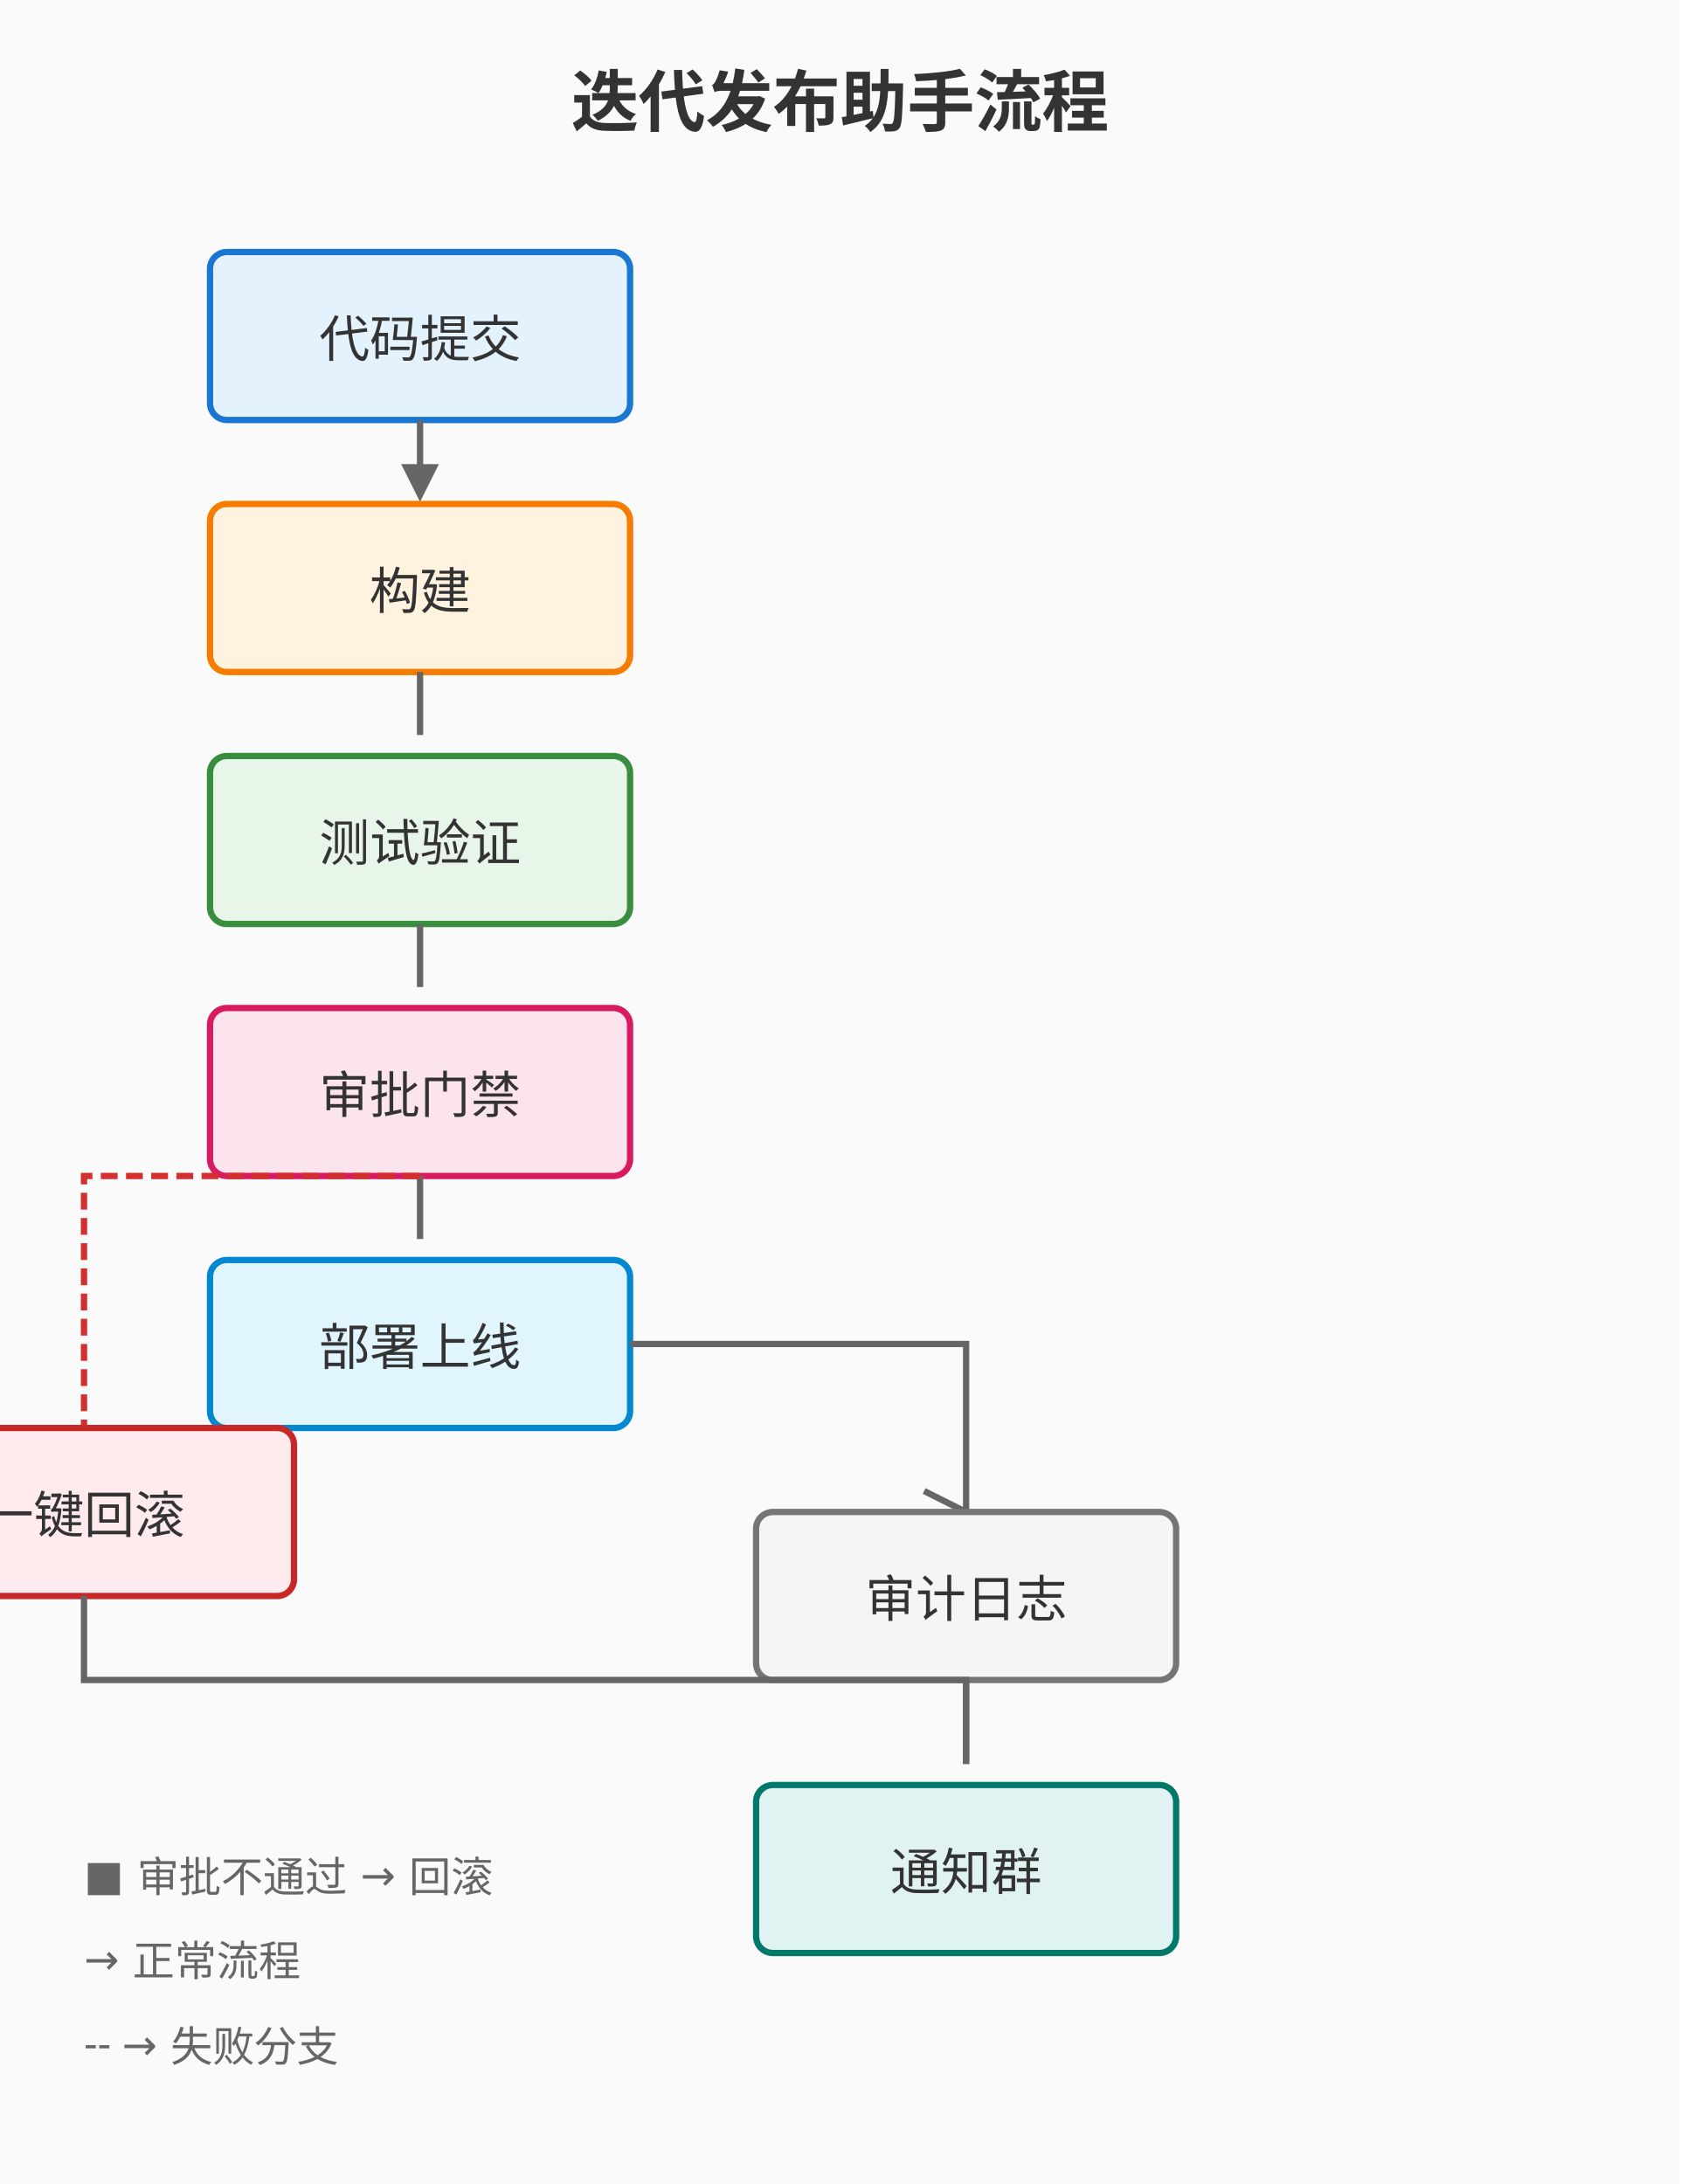
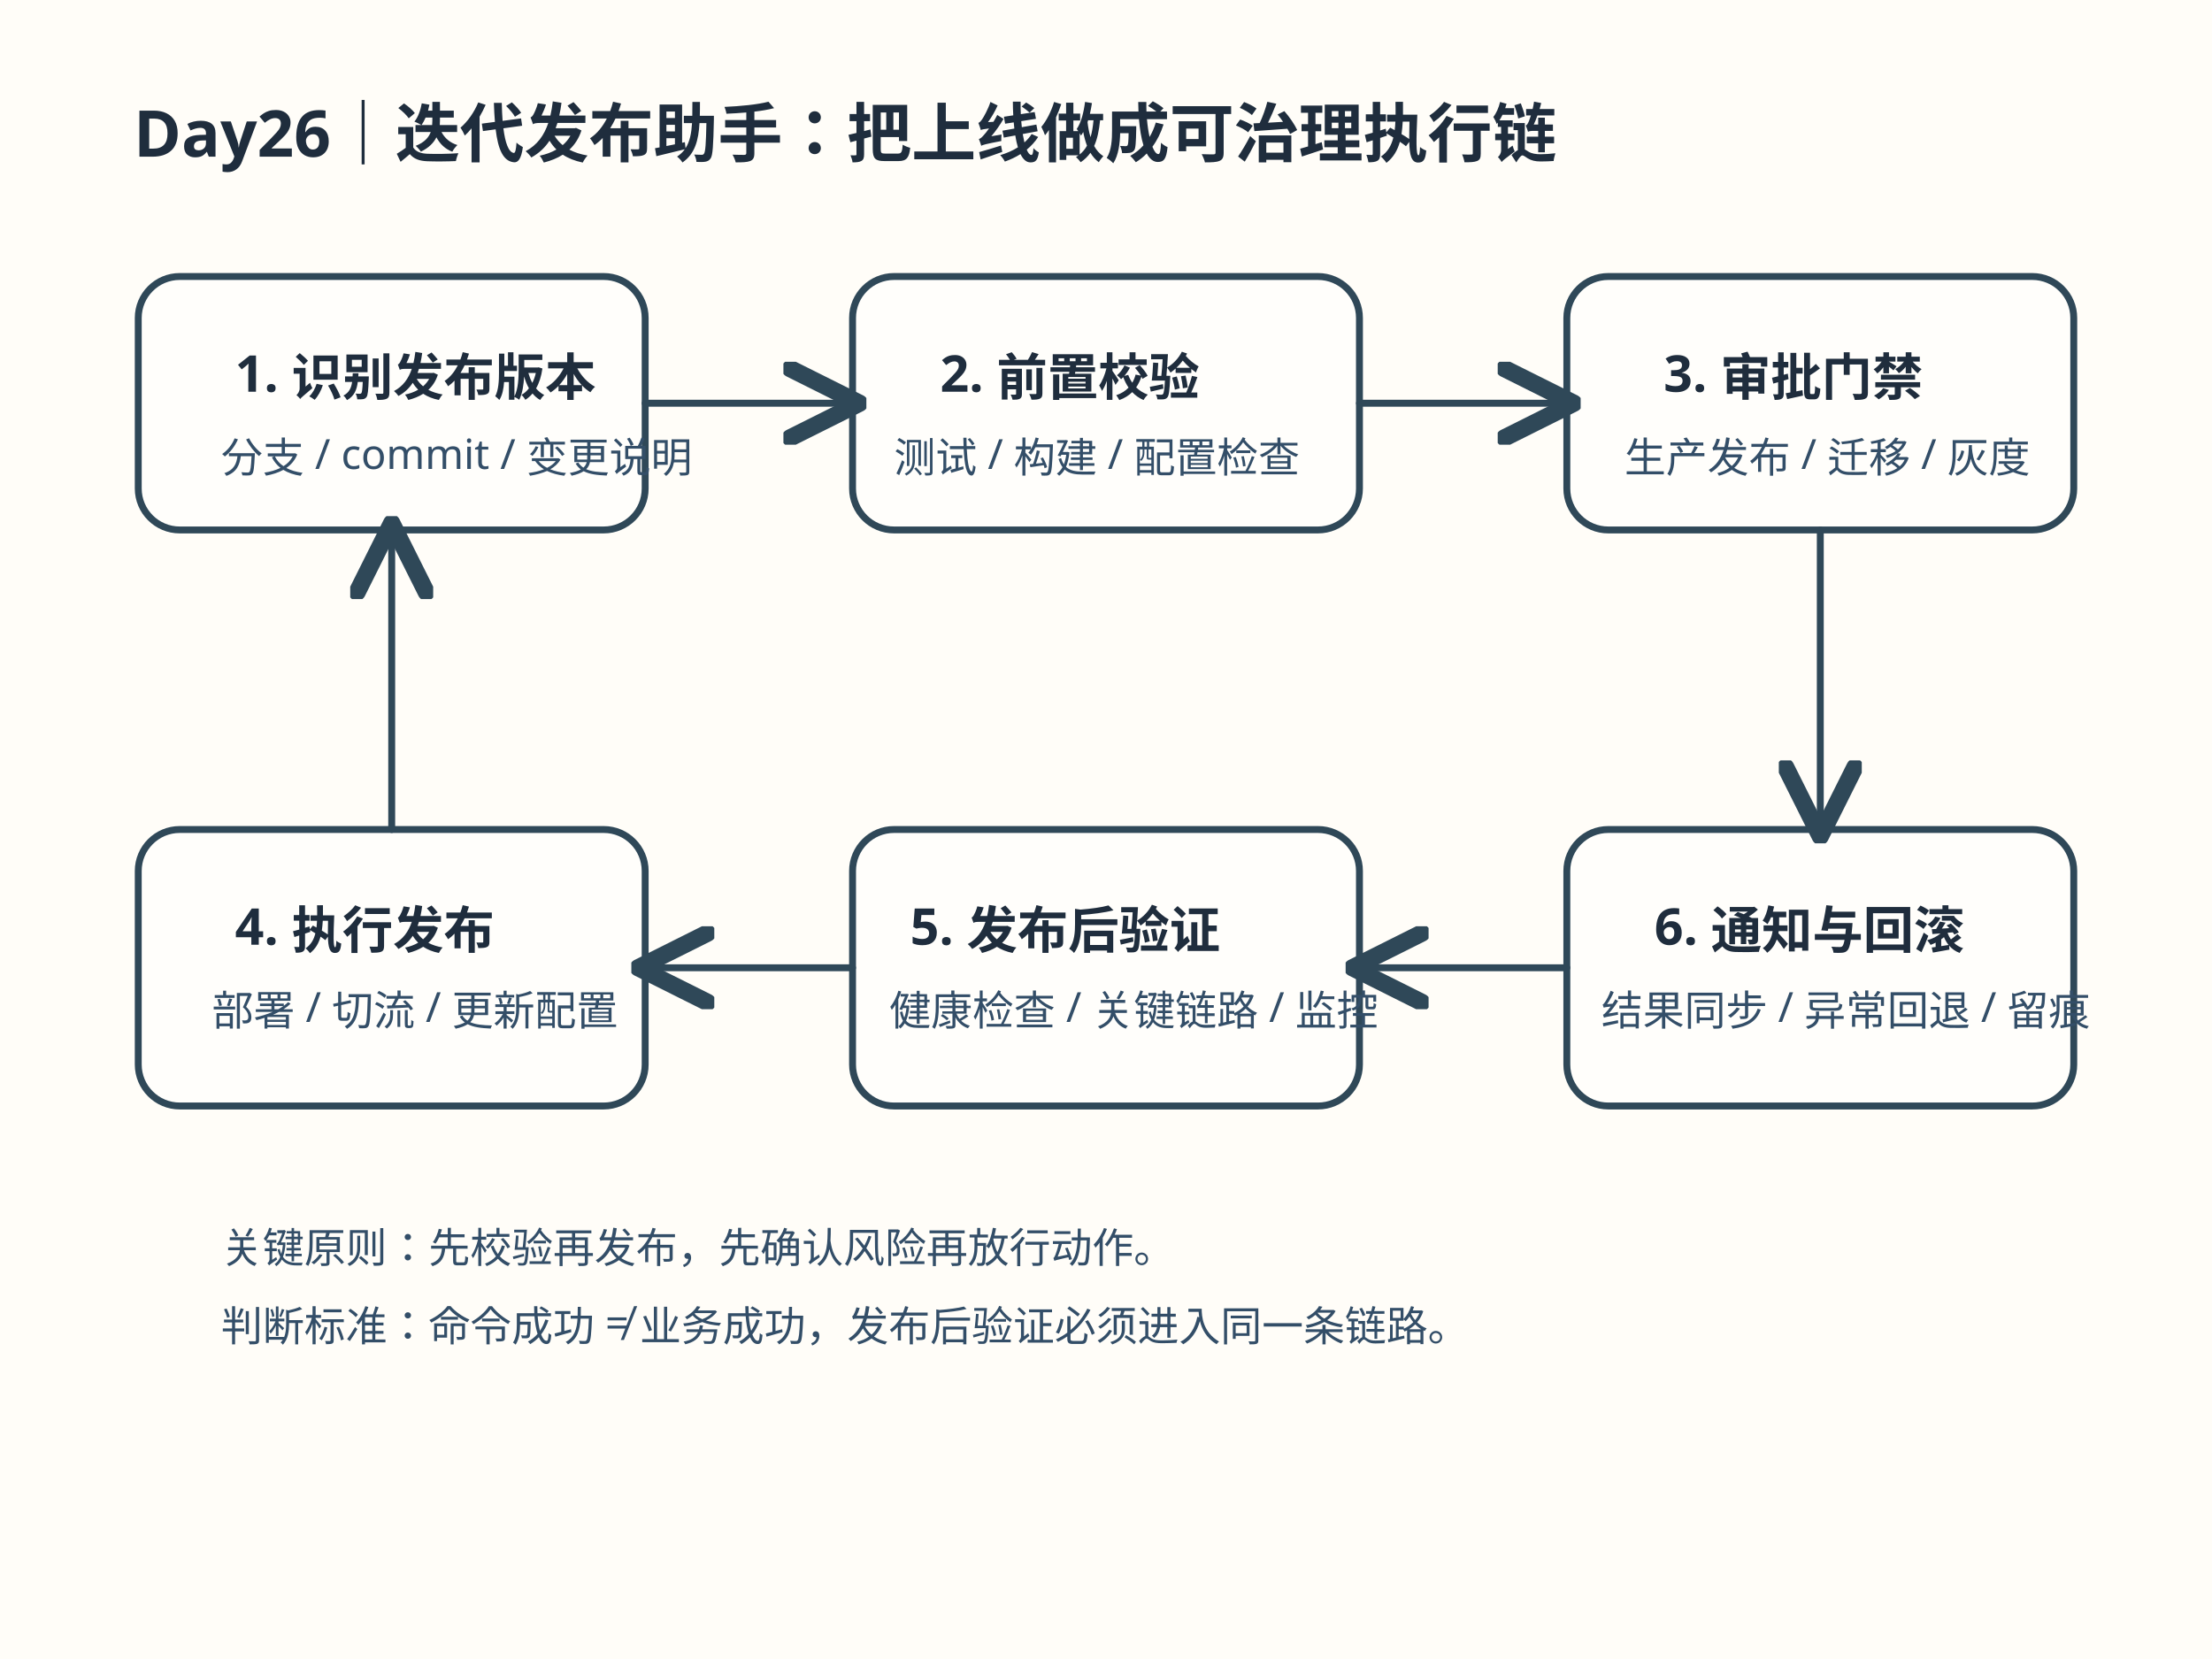
- <svg xmlns="http://www.w3.org/2000/svg" viewBox="0 0 400 520" font-family="HanziPen SC, Hannotate SC, KaiTi, STKaiti, PingFang SC, sans-serif">
-   <rect width="400" height="520" fill="#fafafa" />
-   <text x="200" y="30" text-anchor="middle" font-size="16" font-weight="bold" fill="#333">迭代发布助手流程</text>
-   <g transform="translate(50, 60)">
-     <rect x="0" y="0" width="100" height="40" rx="4" fill="#e3f2fd" stroke="#1976d2" stroke-width="1.5" />
-     <text x="50" y="25" text-anchor="middle" font-size="12" fill="#333">代码提交</text>
-     <path d="M50 40 L50 55" stroke="#666" stroke-width="1.5" fill="none" marker-end="url(#arrow)" />
-     <rect x="0" y="60" width="100" height="40" rx="4" fill="#fff3e0" stroke="#f57c00" stroke-width="1.5" />
-     <text x="50" y="85" text-anchor="middle" font-size="12" fill="#333">构建</text>
-     <path d="M50 100 L50 115" stroke="#666" stroke-width="1.5" fill="none" />
-     <rect x="0" y="120" width="100" height="40" rx="4" fill="#e8f5e9" stroke="#388e3c" stroke-width="1.5" />
-     <text x="50" y="145" text-anchor="middle" font-size="12" fill="#333">测试验证</text>
-     <path d="M50 160 L50 175" stroke="#666" stroke-width="1.5" fill="none" />
-     <rect x="0" y="180" width="100" height="40" rx="4" fill="#fce4ec" stroke="#d81b60" stroke-width="1.5" />
-     <text x="50" y="205" text-anchor="middle" font-size="12" fill="#333">审批门禁</text>
-     <path d="M50 220 L50 235" stroke="#666" stroke-width="1.5" fill="none" />
-     <rect x="0" y="240" width="100" height="40" rx="4" fill="#e1f5fe" stroke="#0288d1" stroke-width="1.5" />
-     <text x="50" y="265" text-anchor="middle" font-size="12" fill="#333">部署上线</text>
-     <path d="M100 260 L180 260 L180 300" stroke="#666" stroke-width="1.5" fill="none" />
-     <path d="M180 300 L170 295 M180 300 L170 305" stroke="#666" stroke-width="1.5" />
-     <rect x="130" y="300" width="100" height="40" rx="4" fill="#f5f5f5" stroke="#757575" stroke-width="1.5" />
-     <text x="180" y="325" text-anchor="middle" font-size="12" fill="#333">审计日志</text>
-     <path d="M180 340 L180 360" stroke="#666" stroke-width="1.5" fill="none" />
-     <rect x="130" y="365" width="100" height="40" rx="4" fill="#e0f2f1" stroke="#00796b" stroke-width="1.5" />
-     <text x="180" y="390" text-anchor="middle" font-size="12" fill="#333">通知群</text>
-     <path d="M50 220 L-30 220 L-30 300" stroke="#d32f2f" stroke-width="1.5" fill="none" stroke-dasharray="4,2" />
-     <path d="M-30 300 L-20 295 M-30 300 L-20 305" stroke="#d32f2f" stroke-width="1.5" />
-     <rect x="-80" y="280" width="100" height="40" rx="4" fill="#ffebee" stroke="#c62828" stroke-width="1.5" />
-     <text x="-30" y="305" text-anchor="middle" font-size="12" fill="#333">一键回滚</text>
-     <path d="M-30 320 L-30 340 L180 340 L180 360" stroke="#666" stroke-width="1.5" fill="none" />
-   </g>
-   <g transform="translate(20, 450)">
-     <text x="0" y="0" font-size="10" fill="#666">■ 审批不通过 → 回滚</text>
-     <text x="0" y="20" font-size="10" fill="#666">→ 正常流程</text>
-     <text x="0" y="40" font-size="10" fill="#666">-- → 失败分支</text>
-   </g>
+ <svg xmlns="http://www.w3.org/2000/svg" width="960" height="720" viewBox="0 0 960 720">
  <defs>
-     <marker id="arrow" markerWidth="6" markerHeight="6" refX="3" refY="3" orient="auto">
-       <path d="M0,0 L6,3 L0,6 Z" fill="#666" />
+     <marker id="arrow" markerWidth="12" markerHeight="12" refX="10" refY="6" orient="auto" markerUnits="strokeWidth">
+       <path d="M1,1 L11,6 L1,11" fill="none" stroke="#2f4858" stroke-width="2.5" stroke-linecap="round" stroke-linejoin="round" />
    </marker>
+     <style>
+       .bg { fill: #fffdf8; }
+       .box { fill: #fffefb; stroke: #2f4858; stroke-width: 3; rx: 18; ry: 18; }
+       .line { fill: none; stroke: #2f4858; stroke-width: 3; stroke-linecap: round; stroke-linejoin: round; marker-end: url(#arrow); }
+       .title { font: 700 28px 'HanziPen SC','Hannotate SC','KaiTi','STKaiti','PingFang SC',sans-serif; fill: #1f2d3d; }
+       .label { font: 600 22px 'HanziPen SC','Hannotate SC','KaiTi','STKaiti','PingFang SC',sans-serif; fill: #1f2d3d; }
+       .small { font: 500 18px 'HanziPen SC','Hannotate SC','KaiTi','STKaiti','PingFang SC',sans-serif; fill: #334e68; }
+     </style>
  </defs>
+   <rect class="bg" x="0" y="0" width="960" height="720" />
+   <text class="title" x="58" y="68">Day26｜迭代发布助手：把上线做成可治理执行链</text>
+   <rect class="box" x="60" y="120" width="220" height="110" />
+   <text class="label" x="102" y="170">1. 识别发布版本</text>
+   <text class="small" x="96" y="205">分支 / commit / 变更说明</text>
+   <rect class="box" x="370" y="120" width="220" height="110" />
+   <text class="label" x="408" y="170">2. 前置校验</text>
+   <text class="small" x="388" y="205">测试 / 构建 / 配置检查</text>
+   <rect class="box" x="680" y="120" width="220" height="110" />
+   <text class="label" x="722" y="170">3. 审批门禁</text>
+   <text class="small" x="705" y="205">生产发布 / 迁移 / 灰度</text>
+   <rect class="box" x="60" y="360" width="220" height="120" />
+   <text class="label" x="102" y="410">4. 执行发布</text>
+   <text class="small" x="92" y="445">部署 / 切流 / 更新配置</text>
+   <rect class="box" x="370" y="360" width="220" height="120" />
+   <text class="label" x="395" y="410">5. 发布后验证</text>
+   <text class="small" x="386" y="445">健康检查 / 关键链路 / 监控</text>
+   <rect class="box" x="680" y="360" width="220" height="120" />
+   <text class="label" x="718" y="410">6. 通知与回滚</text>
+   <text class="small" x="695" y="445">结果同步 / 异常回退 / 留痕</text>
+   <path class="line" d="M280 175 C320 175, 330 175, 370 175" />
+   <path class="line" d="M590 175 C630 175, 640 175, 680 175" />
+   <path class="line" d="M790 230 C790 285, 790 305, 790 360" />
+   <path class="line" d="M680 420 C645 420, 630 420, 590 420" />
+   <path class="line" d="M370 420 C335 420, 320 420, 280 420" />
+   <path class="line" d="M170 360 C170 305, 170 285, 170 230" />
+   <text class="small" x="96" y="548">关键原则：先校验再发布，先确认风险再放行动作。</text>
+   <text class="small" x="96" y="582">判断标准：命令成功 ≠ 业务成功，发布后验证必须进入同一条链路。</text>
</svg>
